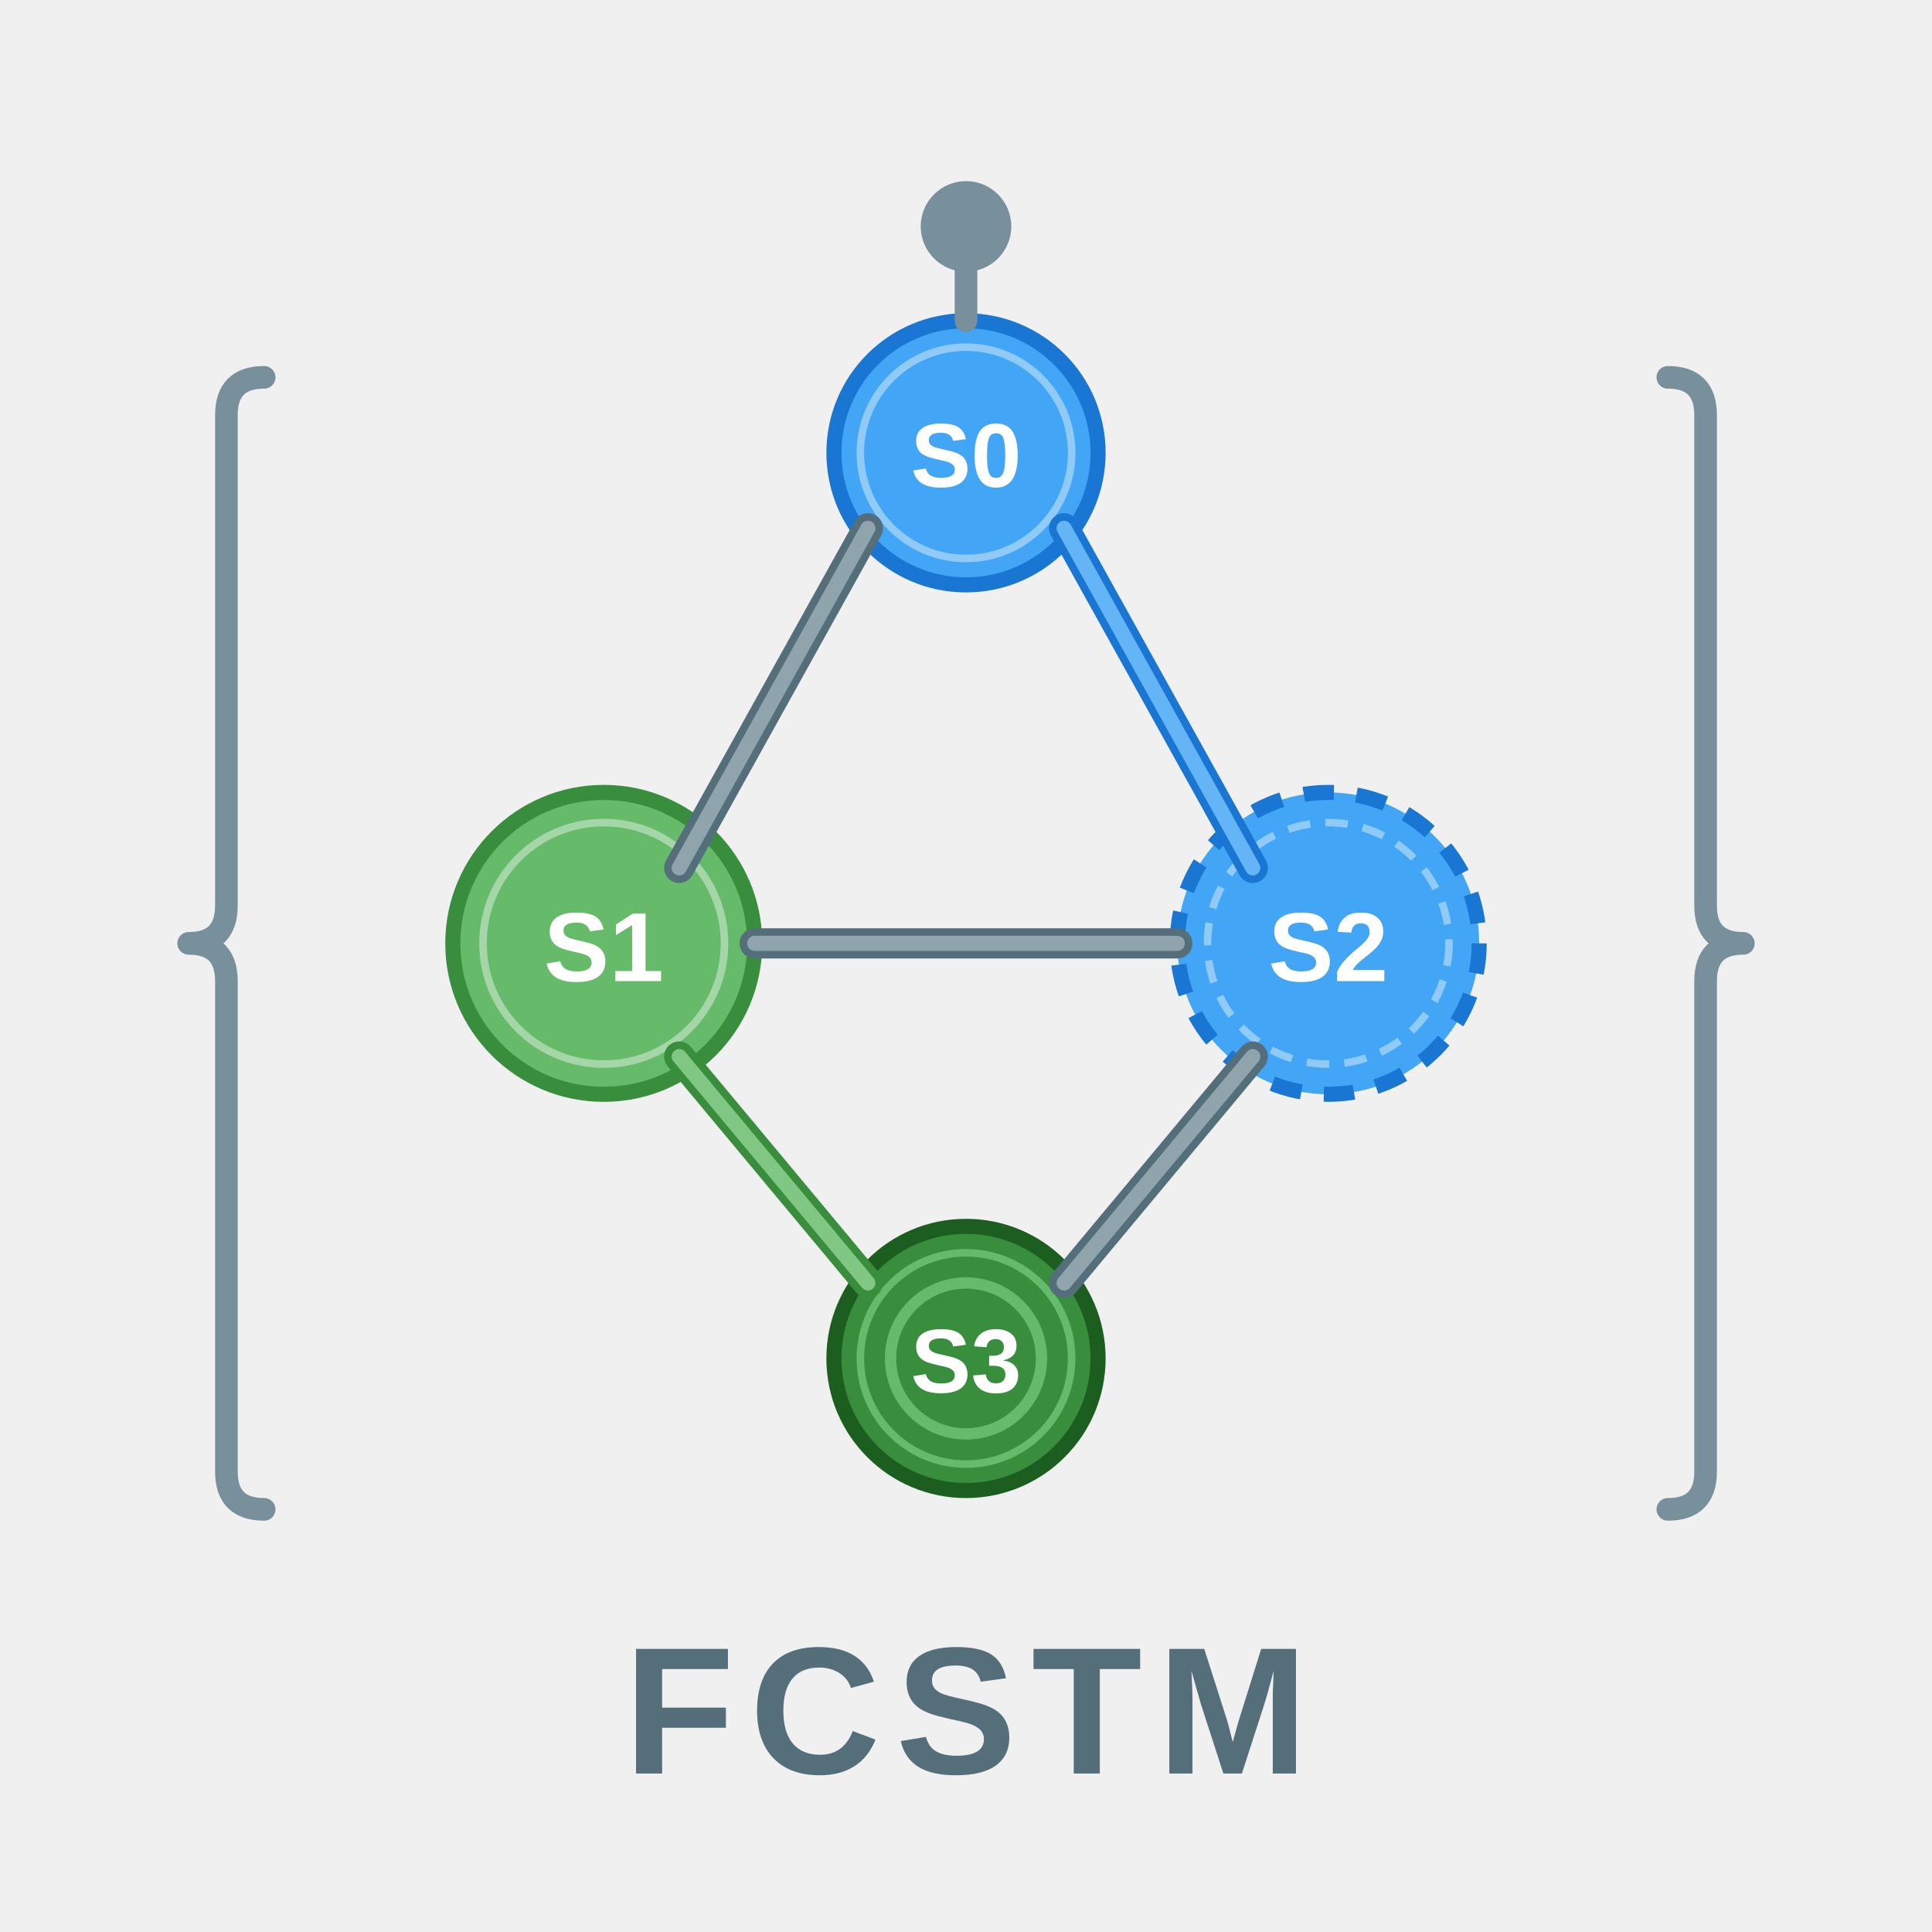
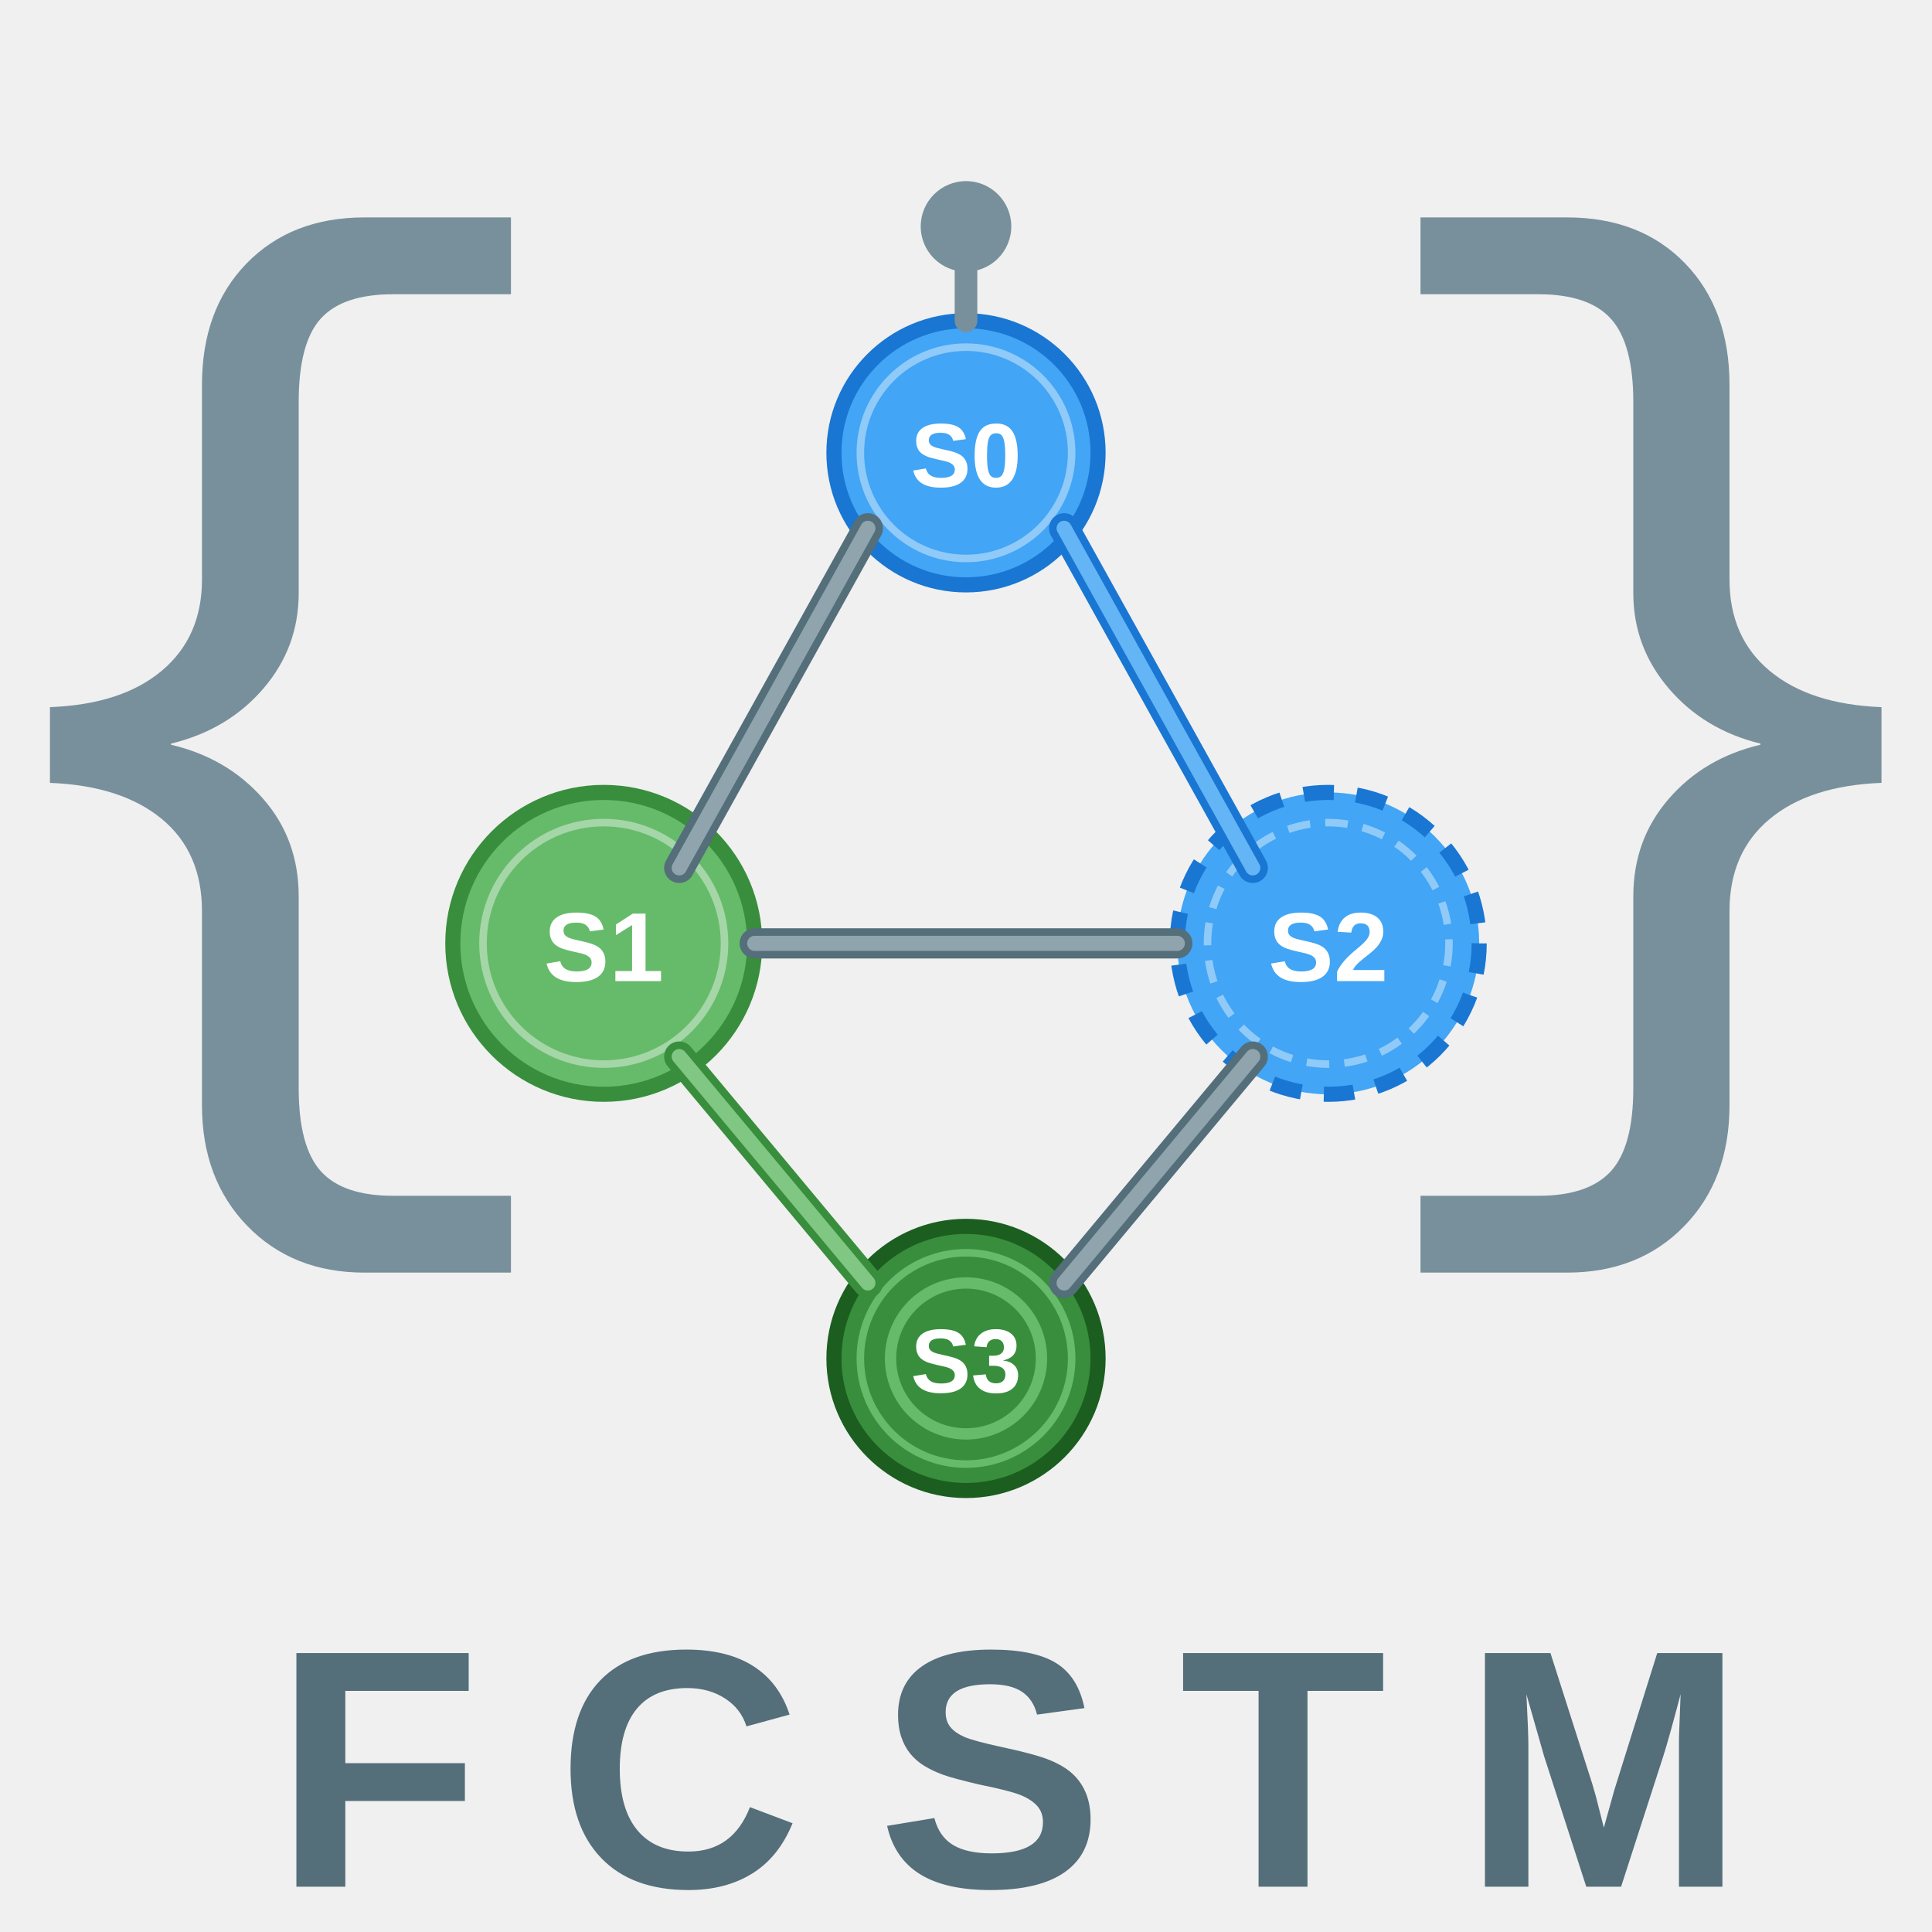
<svg xmlns="http://www.w3.org/2000/svg" viewBox="0 0 1024 1024" width="1024" height="1024">
  <circle cx="512" cy="512" r="480" fill="none" stroke="none" />
-   <path d="M 140 200 Q 120 200 120 220 L 120 480 Q 120 500 100 500 Q 120 500 120 520 L 120 780 Q 120 800 140 800" fill="none" stroke="#78909C" stroke-width="12" stroke-linecap="round" stroke-linejoin="round" />
-   <path d="M 884 200 Q 904 200 904 220 L 904 480 Q 904 500 924 500 Q 904 500 904 520 L 904 780 Q 904 800 884 800" fill="none" stroke="#78909C" stroke-width="12" stroke-linecap="round" stroke-linejoin="round" />
+   <text x="140" y="550" font-family="Consolas, Monaco, 'Courier New', monospace" font-size="600" font-weight="normal" fill="#78909C" text-anchor="middle">{</text>
+   <text x="884" y="550" font-family="Consolas, Monaco, 'Courier New', monospace" font-size="600" font-weight="normal" fill="#78909C" text-anchor="middle">}</text>
  <g id="state-machine">
    <circle cx="512" cy="240" r="70" fill="#42A5F5" stroke="#1976D2" stroke-width="8" />
    <circle cx="512" cy="240" r="56" fill="none" stroke="#90CAF9" stroke-width="4" />
    <text x="512" y="258" font-family="Arial, sans-serif" font-size="48" font-weight="bold" fill="#FFFFFF" text-anchor="middle">S0</text>
    <circle cx="320" cy="500" r="80" fill="#66BB6A" stroke="#388E3C" stroke-width="8" />
    <circle cx="320" cy="500" r="64" fill="none" stroke="#A5D6A7" stroke-width="4" />
    <text x="320" y="520" font-family="Arial, sans-serif" font-size="52" font-weight="bold" fill="#FFFFFF" text-anchor="middle">S1</text>
    <circle cx="704" cy="500" r="80" fill="#42A5F5" stroke="#1976D2" stroke-width="8" stroke-dasharray="16,12" />
    <circle cx="704" cy="500" r="64" fill="none" stroke="#90CAF9" stroke-width="4" stroke-dasharray="12,8" />
    <text x="704" y="520" font-family="Arial, sans-serif" font-size="52" font-weight="bold" fill="#FFFFFF" text-anchor="middle">S2</text>
    <circle cx="512" cy="720" r="70" fill="#388E3C" stroke="#1B5E20" stroke-width="8" />
    <circle cx="512" cy="720" r="56" fill="none" stroke="#66BB6A" stroke-width="4" />
    <circle cx="512" cy="720" r="40" fill="none" stroke="#66BB6A" stroke-width="6" />
    <text x="512" y="738" font-family="Arial, sans-serif" font-size="48" font-weight="bold" fill="#FFFFFF" text-anchor="middle">S3</text>
    <path d="M 460 280 L 360 460" fill="none" stroke="#546E7A" stroke-width="16" stroke-linecap="round" />
    <path d="M 460 280 L 360 460" fill="none" stroke="#90A4AE" stroke-width="8" stroke-linecap="round" />
    <path d="M 564 280 L 664 460" fill="none" stroke="#1976D2" stroke-width="16" stroke-linecap="round" />
    <path d="M 564 280 L 664 460" fill="none" stroke="#64B5F6" stroke-width="8" stroke-linecap="round" />
    <path d="M 360 560 L 460 680" fill="none" stroke="#388E3C" stroke-width="16" stroke-linecap="round" />
    <path d="M 360 560 L 460 680" fill="none" stroke="#81C784" stroke-width="8" stroke-linecap="round" />
    <path d="M 664 560 L 564 680" fill="none" stroke="#546E7A" stroke-width="16" stroke-linecap="round" />
    <path d="M 664 560 L 564 680" fill="none" stroke="#90A4AE" stroke-width="8" stroke-linecap="round" />
    <path d="M 400 500 L 624 500" fill="none" stroke="#546E7A" stroke-width="16" stroke-linecap="round" />
    <path d="M 400 500 L 624 500" fill="none" stroke="#90A4AE" stroke-width="8" stroke-linecap="round" />
    <circle cx="512" cy="120" r="24" fill="#78909C" />
    <path d="M 512 144 L 512 170" stroke="#78909C" stroke-width="12" stroke-linecap="round" />
  </g>
-   <text x="512" y="940" font-family="Arial, sans-serif" font-size="96" font-weight="bold" fill="#546E7A" text-anchor="middle" letter-spacing="8">FCSTM</text>
+   <text x="535" y="1000" font-family="Arial, sans-serif" font-size="180" font-weight="bold" fill="#546E7A" text-anchor="middle" letter-spacing="40">FCSTM</text>
</svg>
